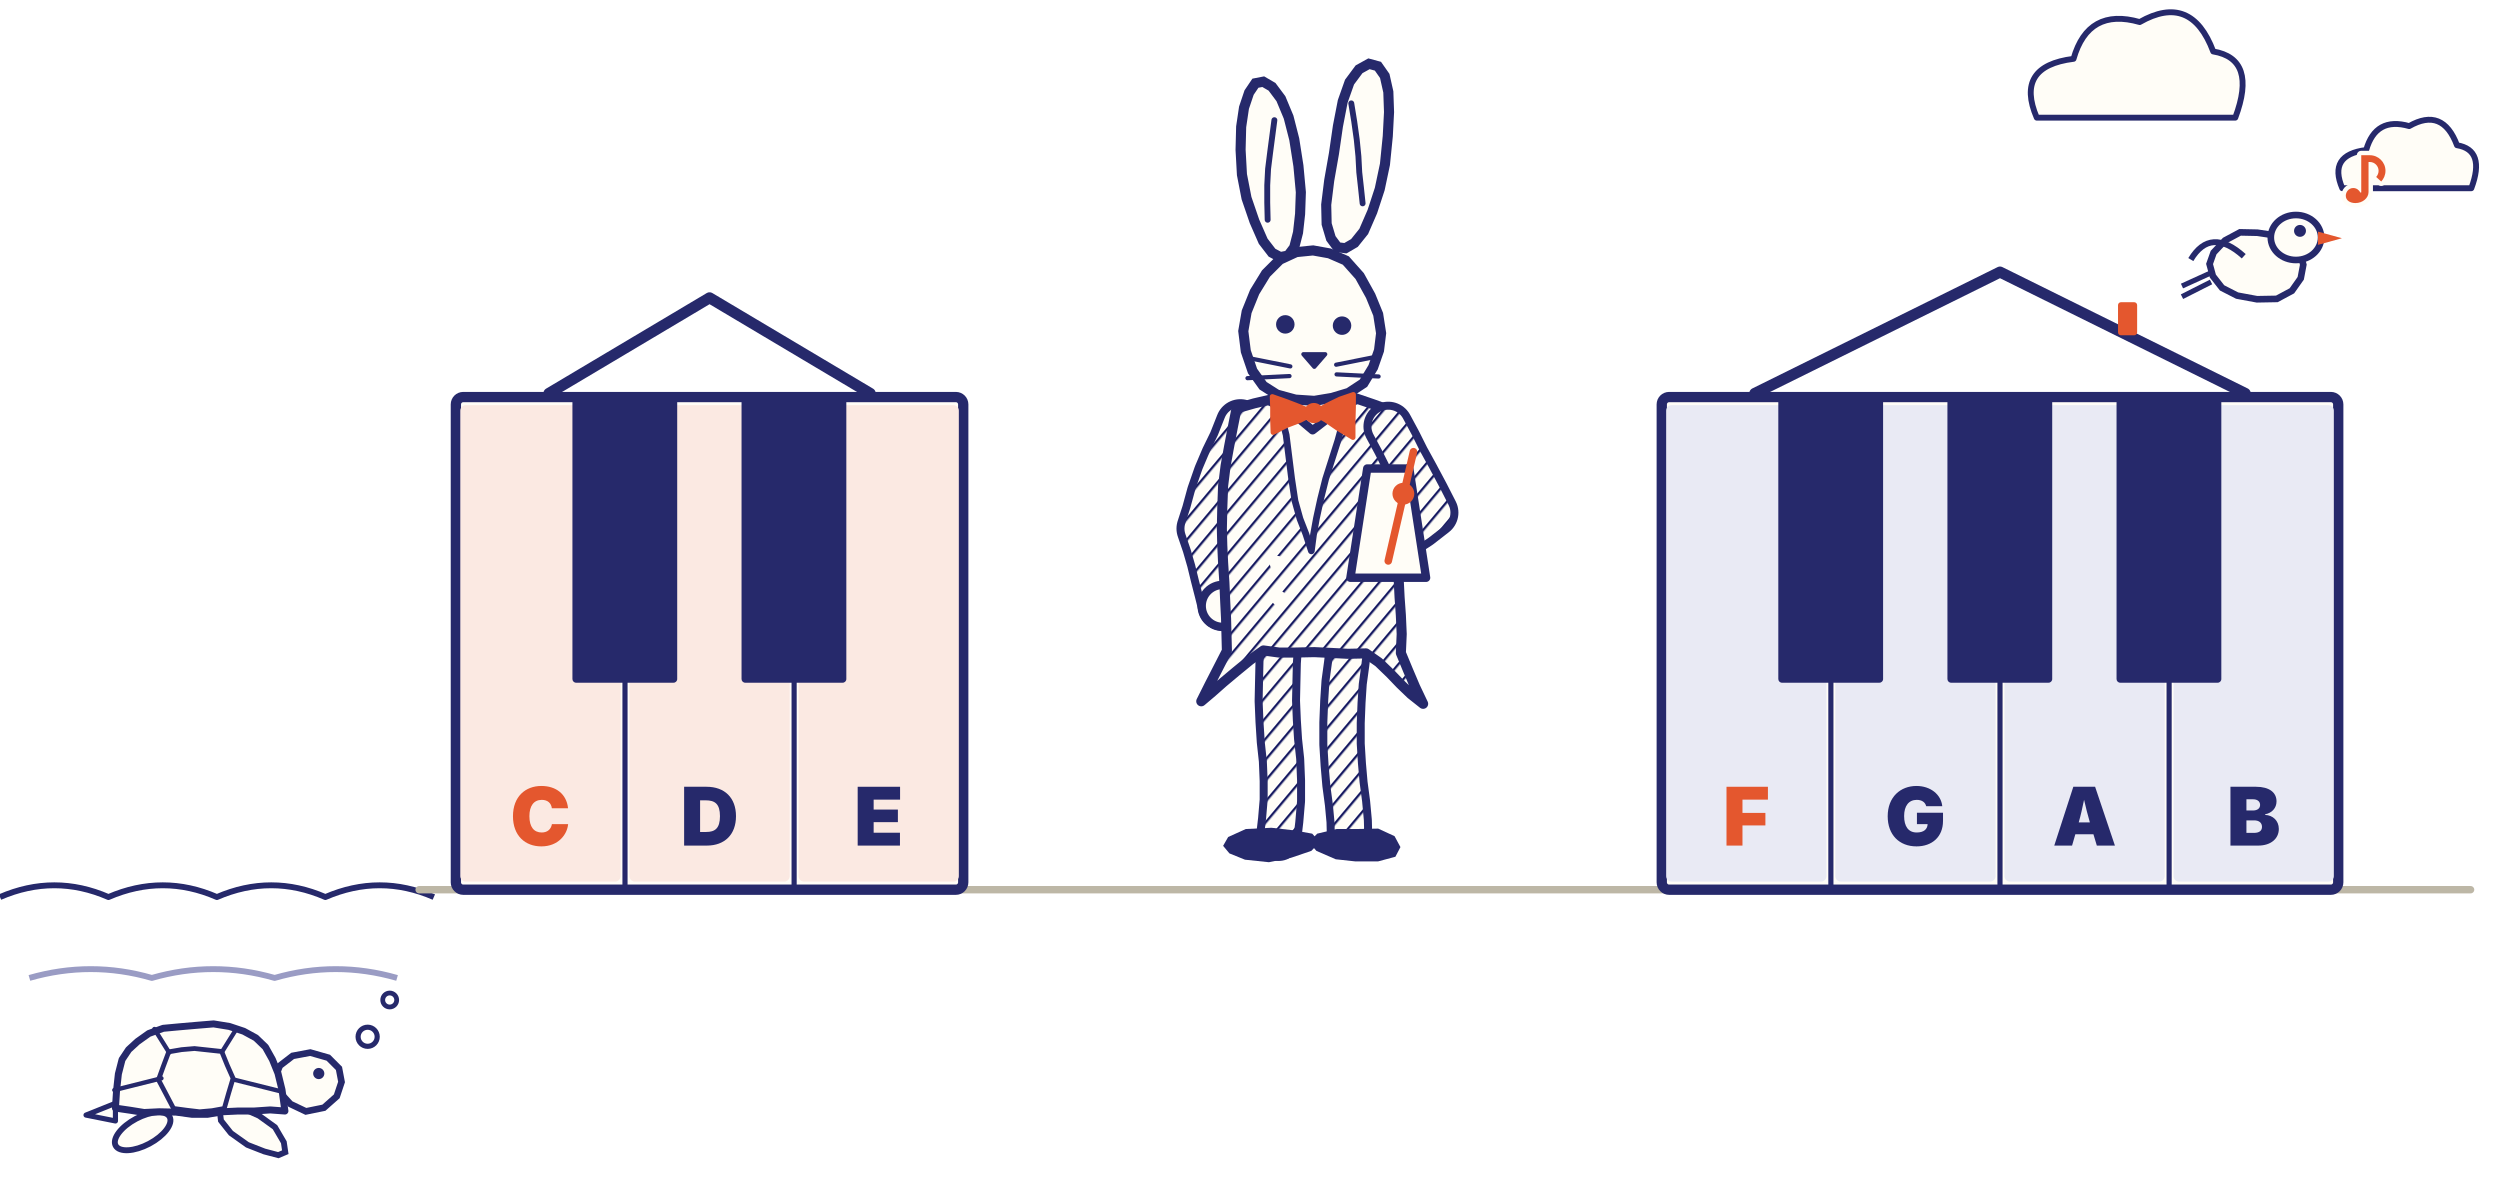
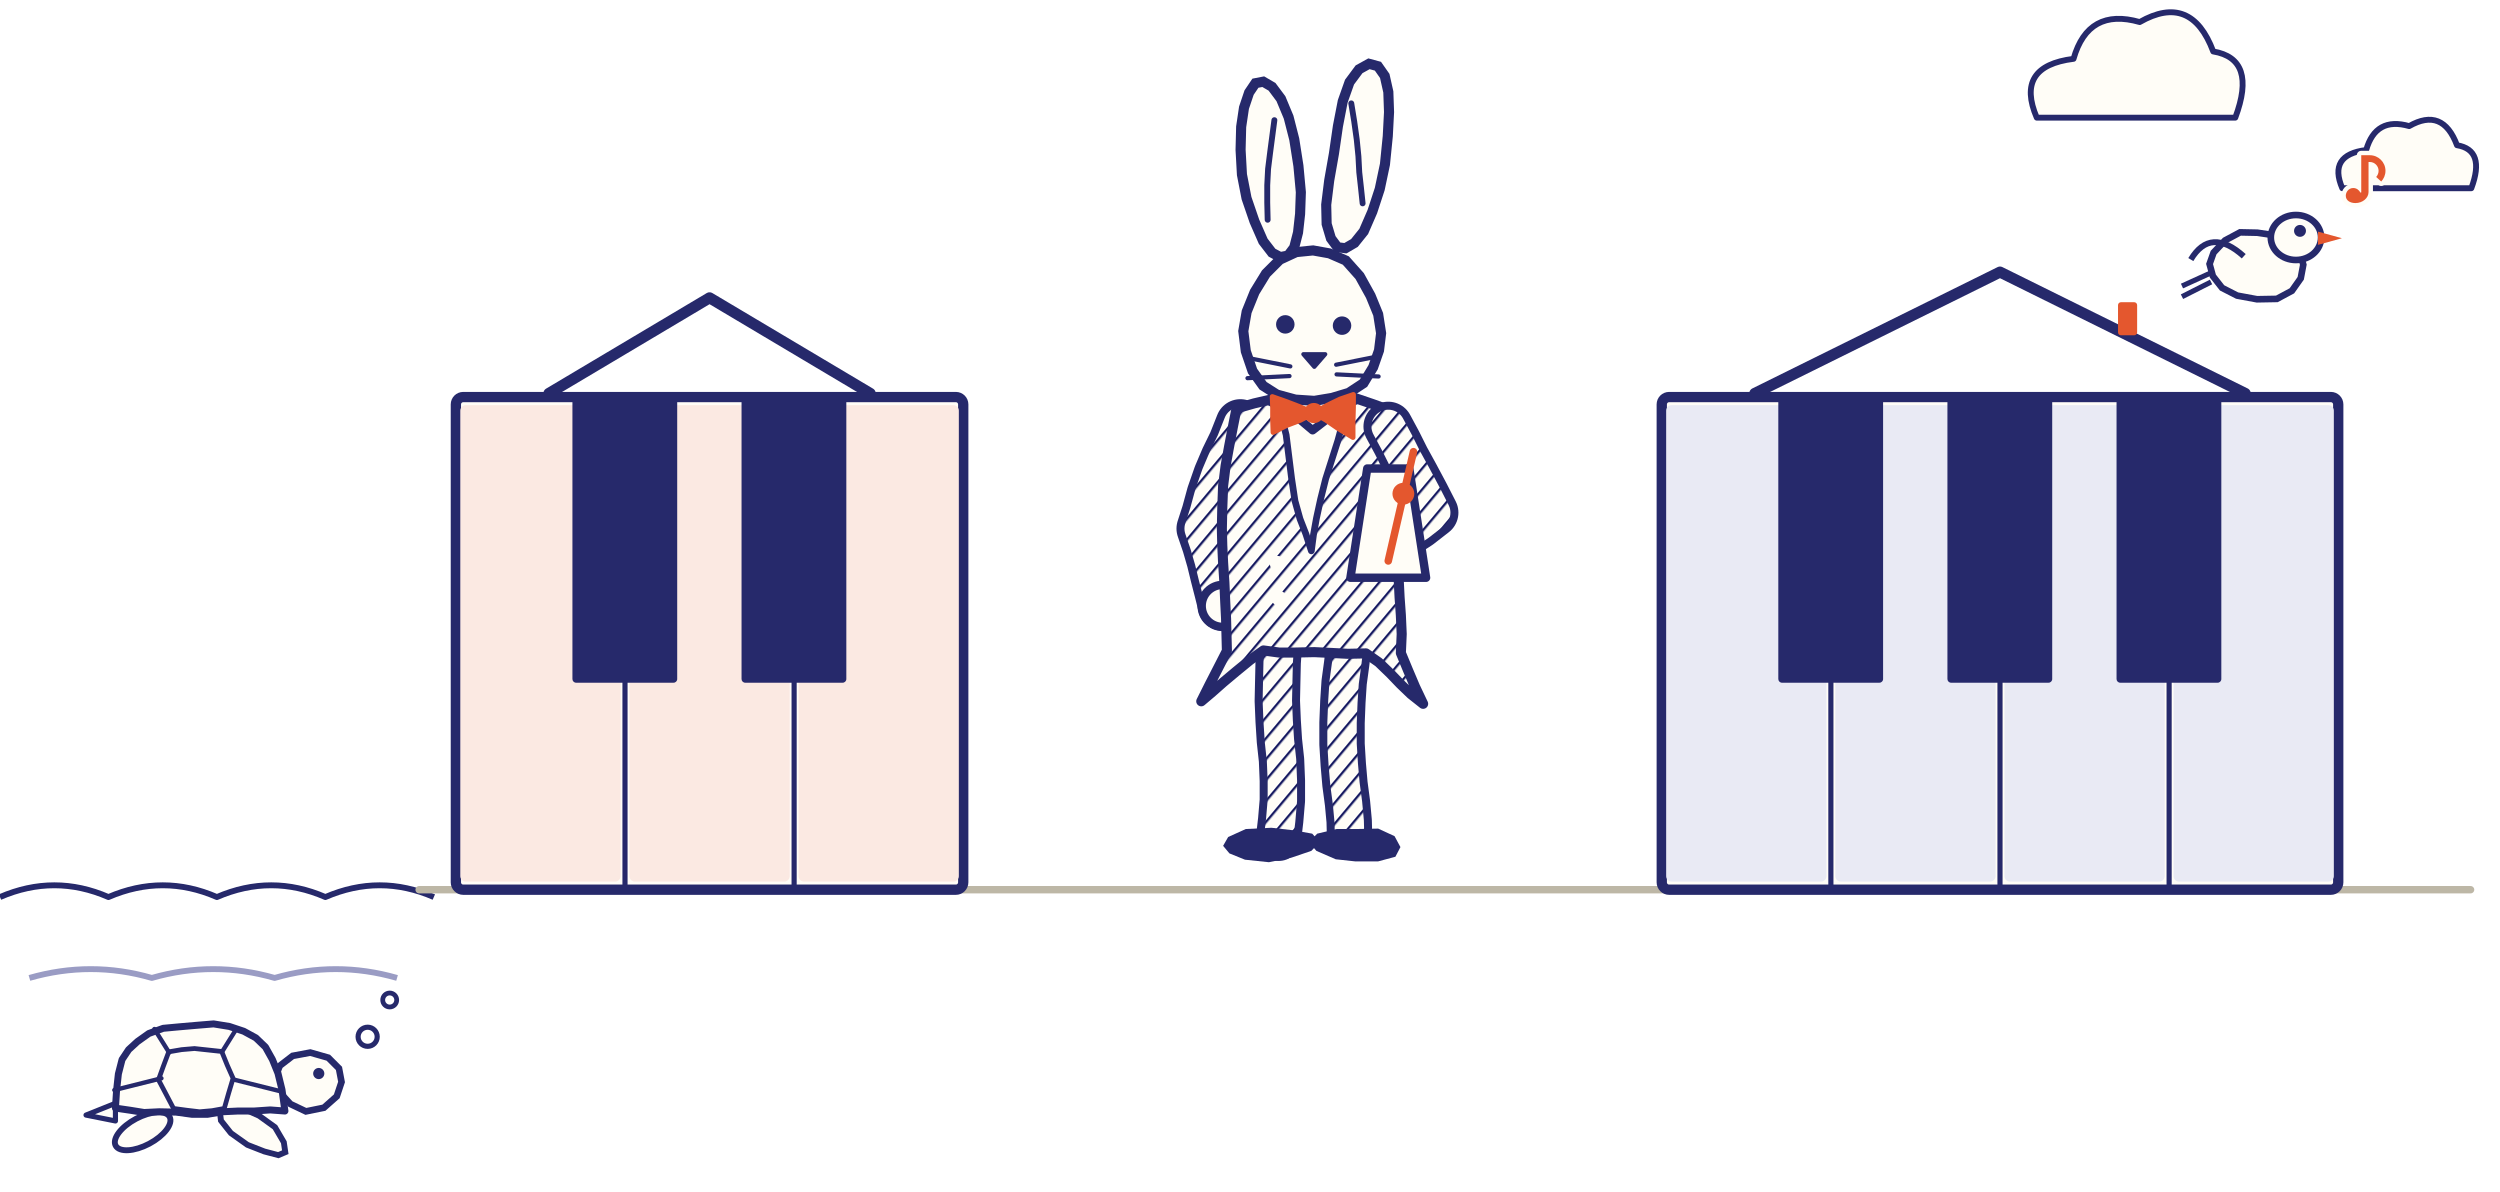
<svg xmlns="http://www.w3.org/2000/svg" viewBox="0 20 680 324" width="1360" height="648">
  <defs>
    <pattern id="penh1" width="3.2" height="3.2" patternUnits="userSpaceOnUse" patternTransform="rotate(40)">
      <rect width="3.2" height="3.2" fill="#fffdf7" />
      <line x1="0" y1="0" x2="0" y2="3.2" stroke="#26296b" stroke-width="1.15" />
    </pattern>
  </defs>
  <path d="M0,264 Q14.8,257.6 29.5,264 Q44.3,257.6 59,264 Q73.8,257.6 88.5,264 Q103.3,257.6 118,264" fill="none" stroke="#26296b" stroke-width="1.6" stroke-linejoin="round" />
  <path d="M8,286 Q24.7,281.2 41.3,286 Q58,281.2 74.7,286 Q91.3,281.2 108,286" fill="none" stroke="#9a9cc4" stroke-width="1.6" stroke-linejoin="round" />
  <g transform="translate(0.8 0.5)">
    <ellipse cx="0" cy="0" rx="8.32" ry="3.84" fill="#fffdf7" stroke="#26296b" stroke-width="1.6" transform="matrix(0.8829 -0.4695 0.4695 0.8829 38 327.2)" />
  </g>
  <path d="M59.8 322.3L60.1 324.8L62.8 328.2L67.3 331.4L71.9 333.2L75.7 334.2L77.6 333.4L77.2 330.7L74.8 326.6L70.5 323.5L65.6 321.3L61.7 320.8Z" fill="#fffdf7" stroke="#26296b" stroke-width="1.6" />
  <g transform="translate(1.4 -0.7)">
    <path d="M30,320.8 L22,324 L30,325.6 Z" fill="#fffdf7" stroke="#26296b" stroke-width="1.4" stroke-linejoin="round" />
  </g>
  <path d="M74.7 313.5L76 317L79 320.3L83.2 322.3L88.1 321.3L91.6 318.2L92.9 314.3L92.2 310.6L89.3 307.7L84.4 306.3L79.6 307.2L76.1 309.9Z" fill="#fffdf7" stroke="#26296b" stroke-width="1.8" />
  <g transform="translate(-0.3 -0.5)">
    <ellipse cx="87" cy="312.5" rx="1.52" ry="1.52" fill="#26296b" />
  </g>
  <path d="M31.4 321.4L31.7 316.7L32.2 312.1L33.2 308.2L35 305.5L37.4 303.3L40.5 301.1L44.4 299.7L48.7 299.3L53.3 298.9L58.1 298.5L62.4 299.2L66.3 300.5L69.6 302.3L72.2 304.8L74.1 308.2L75.6 311.9L76.7 316.4L77.5 322.2L73.5 321.9L69.1 322.2L64.7 322.2L60.5 322.4L56.4 323.1L52.3 323.1L47.9 322.5L43.3 322.4L39.2 322.6L35.5 322Z" fill="#fffdf7" stroke="#26296b" stroke-width="1.9" stroke-linejoin="round" />
  <path d="M45.9 306.1L49.4 305.5L52.9 305.2L56.6 305.6L60.3 306L61.8 309.7L63.4 313.3L62.2 317.3L61 321.5L57.7 322.1L54.3 322.4L50.9 322L47.2 321.5L45 317.3L43.1 313.7L44.4 310.1Z" fill="none" stroke="#26296b" stroke-width="1.3" stroke-linejoin="round" />
  <g transform="translate(0.3 -1.1)">
    <line x1="43.6" y1="314.4" x2="30.8" y2="317.6" fill="none" stroke="#26296b" stroke-width="1.2" stroke-linecap="round" />
  </g>
  <g transform="translate(-1 -0.8)">
    <line x1="64.4" y1="314.4" x2="77.2" y2="317.6" fill="none" stroke="#26296b" stroke-width="1.2" stroke-linecap="round" />
  </g>
  <g transform="translate(-0.8 -0.1)">
    <line x1="46.8" y1="306.4" x2="42.8" y2="300" fill="none" stroke="#26296b" stroke-width="1.2" stroke-linecap="round" />
  </g>
  <g transform="translate(-0.8 -0.3)">
    <line x1="61.2" y1="306.4" x2="65.2" y2="300" fill="none" stroke="#26296b" stroke-width="1.2" stroke-linecap="round" />
  </g>
  <ellipse cx="100" cy="302" rx="2.6" ry="2.6" fill="none" stroke="#26296b" stroke-width="1.4" />
  <ellipse cx="106" cy="292" rx="1.9" ry="1.9" fill="none" stroke="#26296b" stroke-width="1.3" />
  <line x1="114" y1="262" x2="672" y2="262" fill="none" stroke="#bdb7a6" stroke-width="2" stroke-linecap="round" />
  <rect x="124" y="128" width="138" height="134" rx="2" fill="#fffdf7" stroke="#26296b" stroke-width="2.8" />
  <rect x="125.2" y="130.2" width="43.6" height="129.6" rx="1.5" fill="#fbe9e2" />
  <rect x="171.2" y="130.2" width="43.6" height="129.6" rx="1.5" fill="#fbe9e2" />
  <rect x="217.2" y="130.2" width="43.6" height="129.6" rx="1.5" fill="#fbe9e2" />
  <line x1="170" y1="128" x2="170" y2="262" fill="none" stroke="#26296b" stroke-width="1.4" stroke-linecap="round" />
  <line x1="216" y1="128" x2="216" y2="262" fill="none" stroke="#26296b" stroke-width="1.4" stroke-linecap="round" />
  <rect x="155.7" y="128" width="28.5" height="77.7" rx="1" fill="#26296b" />
  <rect x="201.7" y="128" width="28.5" height="77.7" rx="1" fill="#26296b" />
-   <text x="147" y="250" text-anchor="middle" font-size="22" font-weight="900" fill="#e4572e" font-family="Inter,sans-serif">C</text>
-   <text x="193" y="250" text-anchor="middle" font-size="22" font-weight="900" fill="#26296b" font-family="Inter,sans-serif">D</text>
-   <text x="239" y="250" text-anchor="middle" font-size="22" font-weight="900" fill="#26296b" font-family="Inter,sans-serif">E</text>
  <polyline points="149.3,127 193,101 236.7,127" fill="none" stroke="#26296b" stroke-width="3" stroke-linecap="round" stroke-linejoin="round" />
  <rect x="452" y="128" width="184" height="134" rx="2" fill="#fffdf7" stroke="#26296b" stroke-width="2.8" />
  <rect x="453.2" y="130.2" width="43.6" height="129.6" rx="1.5" fill="#e9eaf4" />
  <rect x="499.2" y="130.2" width="43.6" height="129.6" rx="1.5" fill="#e9eaf4" />
  <rect x="545.2" y="130.2" width="43.6" height="129.6" rx="1.5" fill="#e9eaf4" />
  <rect x="591.2" y="130.2" width="43.6" height="129.6" rx="1.5" fill="#e9eaf4" />
  <line x1="498" y1="128" x2="498" y2="262" fill="none" stroke="#26296b" stroke-width="1.4" stroke-linecap="round" />
  <line x1="544" y1="128" x2="544" y2="262" fill="none" stroke="#26296b" stroke-width="1.4" stroke-linecap="round" />
  <line x1="590" y1="128" x2="590" y2="262" fill="none" stroke="#26296b" stroke-width="1.4" stroke-linecap="round" />
  <rect x="483.7" y="128" width="28.5" height="77.7" rx="1" fill="#26296b" />
  <rect x="529.7" y="128" width="28.5" height="77.7" rx="1" fill="#26296b" />
  <rect x="575.7" y="128" width="28.5" height="77.7" rx="1" fill="#26296b" />
-   <text x="475" y="250" text-anchor="middle" font-size="22" font-weight="900" fill="#e4572e" font-family="Inter,sans-serif">F</text>
-   <text x="521" y="250" text-anchor="middle" font-size="22" font-weight="900" fill="#26296b" font-family="Inter,sans-serif">G</text>
-   <text x="567" y="250" text-anchor="middle" font-size="22" font-weight="900" fill="#26296b" font-family="Inter,sans-serif">A</text>
-   <text x="613" y="250" text-anchor="middle" font-size="22" font-weight="900" fill="#26296b" font-family="Inter,sans-serif">B</text>
  <polyline points="477.3,127 544,94 610.7,127" fill="none" stroke="#26296b" stroke-width="3" stroke-linecap="round" stroke-linejoin="round" />
  <rect x="576.1" y="102.2" width="5.2" height="9" rx="0.8" fill="#e4572e" />
  <path d="M554,52 Q548,38 564,36 Q568,22 582,26 Q596,18 602,34 Q614,36 608,52 Z" fill="#fffdf7" stroke="#26296b" stroke-width="1.6" stroke-linejoin="round" />
  <path d="M637.1,71.2 Q633.2,62.1 643.6,60.8 Q646.2,51.7 655.3,54.3 Q664.4,49.1 668.3,59.5 Q676.1,60.8 672.2,71.2 Z" fill="#fffdf7" stroke="#26296b" stroke-width="1.6" stroke-linejoin="round" />
  <path d="M601 91.8L601.9 95.1L604.4 98.3L608.5 100.4L613.9 101.4L619.3 101.3L623.4 99.1L625.8 95.7L626.5 92L625.5 88.2L622.7 85.1L618.7 84L614 83.3L609.3 83.2L605.2 85.4L602.1 88.7Z" fill="#fffdf7" stroke="#26296b" stroke-width="1.8" />
  <g transform="translate(-0.3 -0.2)">
    <ellipse cx="624.8" cy="84.8" rx="6.84" ry="6.12" fill="#fffdf7" stroke="#26296b" stroke-width="1.8" />
  </g>
  <g transform="translate(-0.4 -0.7)">
    <path d="M630.9,83.7 L637.4,85.5 L630.9,87.3 Z" fill="#e4572e" stroke-linejoin="round" />
  </g>
  <g transform="translate(-0.3 -0.2)">
    <ellipse cx="625.9" cy="83" rx="1.62" ry="1.62" fill="#26296b" />
  </g>
  <g transform="translate(-0.1 0.4)">
    <path d="M610.4,89.3 Q601.4,81.2 596,90.2" fill="none" stroke="#26296b" stroke-width="1.6" stroke-linejoin="round" />
  </g>
  <g transform="translate(-0.7 -0.3)">
    <path d="M602.1,94.5 L594.2,98.1 M602.1,97 L594.2,101" fill="none" stroke="#26296b" stroke-width="1.4" stroke-linejoin="round" />
  </g>
  <text x="637.4" y="74" text-anchor="start" font-size="16.2" font-weight="800" fill="#e4572e" font-family="Inter,sans-serif" stroke="#fffdf7" stroke-width="2.4" stroke-linejoin="round" paint-order="stroke">♪</text>
  <g transform="translate(265.6 24) scale(1.1429)">
    <defs>
      <pattern id="hprabbit20" width="3.2" height="3.2" patternUnits="userSpaceOnUse" patternTransform="rotate(40)">
        <rect width="3.2" height="3.2" fill="#fffdf7" />
        <line x1="0" y1="0" x2="0" y2="3.2" stroke="#26296b" stroke-width="1.15" />
      </pattern>
    </defs>
    <path d="M72.1 149.8l-.3 4.4-.1 4.4-.1 4.7 .2 4.8 .3 4.7 .5 4.6 .2 4.9 0 4.7-.4 4.7-.5 4.3" fill="none" stroke="#26296b" stroke-width="10.8" stroke-linecap="round" stroke-linejoin="round" />
    <path d="M72.1 149.8l-.3 4.4-.1 4.4-.1 4.7 .2 4.8 .3 4.7 .5 4.6 .2 4.9 0 4.7-.4 4.7-.5 4.3" fill="none" stroke="url(#hprabbit20)" stroke-width="7.0" stroke-linecap="round" stroke-linejoin="round" />
    <path d="M88.6 150.3l-.5 4.2-.6 4.4-.3 4.6-.2 5 0 5.1 .3 4.9 .4 4.6 .6 4.5 .4 4.3 .1 3.9" fill="none" stroke="#26296b" stroke-width="10.8" stroke-linecap="round" stroke-linejoin="round" />
    <path d="M88.6 150.3l-.5 4.2-.6 4.4-.3 4.6-.2 5 0 5.1 .3 4.9 .4 4.6 .6 4.5 .4 4.3 .1 3.9" fill="none" stroke="url(#hprabbit20)" stroke-width="7.0" stroke-linecap="round" stroke-linejoin="round" />
    <path d="M58.7 197.8l1.5 1.8 3.7 1.5 5.7.6 5.4-1.1 4.7-1.6 2-2.1-1.8-2-4.5-.8-5.2-.6-6.1.3-4.2 1.9z" fill="#26296b" stroke="#26296b" stroke-width="0" />
    <path d="M79.1 196.9l1.8 2.1 4.6 2 4.6.5 5.5 0 4.1-1.1 1.2-2.3-1.4-2.6-3.9-1.8-5.2.1-4.7 0-4.6 1.1z" fill="#26296b" stroke="#26296b" stroke-width="0" />
    <path d="M62.8 97.4l-1.7 4.3-1.9 3.9-1.7 4-1.6 4.6-1.2 4.4-1.2 3.7 1.3 3.8 1.1 3.8 .9 3.7 .9 3.5 .9 3.6" fill="none" stroke="#26296b" stroke-width="11.8" stroke-linecap="round" stroke-linejoin="round" />
    <path d="M62.8 97.4l-1.7 4.3-1.9 3.9-1.7 4-1.6 4.6-1.2 4.4-1.2 3.7 1.3 3.8 1.1 3.8 .9 3.7 .9 3.5 .9 3.6" fill="none" stroke="url(#hprabbit20)" stroke-width="8.0" stroke-linecap="round" stroke-linejoin="round" />
    <g transform="translate(0.6 0.7)">
      <circle cx="58" cy="140" r="5" fill="#fffdf7" stroke="#26296b" stroke-width="2" />
    </g>
    <path d="M61.9 93.7l-.9 4.5-.9 4.7-.8 4.4-.6 4.8-.2 5.3-.1 4.9 .1 4 .2 4.2 .3 4.6 .2 4.6 .2 4 .1 3.8 .1 3.9-2.2 4.3-2 3.9-1.9 3.8 2.6-2.2 2.6-2.3 3.1-2.6 3.3-2.7 3.2-2.3 3.7.5 3.9 0 4.5-.1 4.2.2 3.8.2 4.3-.1 3 2.1 2.8 2.7 2.4 2.5 2.5 2.4 2.9 2.3-1.9-4-1.7-4-1.7-4.1 .2-4.5-.2-4.5-.3-4.2-.2-4 0-4.1 .2-4.2 .2-4.5 .1-4.6 0-4.9-.1-4.8-.4-4.6-.8-4.4-1.2-4.4-4.1-1.5-4.7-1.6-4.7-.9-4.5-.1-5 .4-5.1 1-4.3 1z" fill="url(#hprabbit20)" stroke="#26296b" stroke-width="2.4" stroke-linejoin="round" stroke-linecap="round" />
    <path d="M71.5 92.5l1.2 3.6 1 3.9 .6 4.8 .7 5.6 .8 5.3 1.2 4.3 1.4 3.6 1.3 4 .5-3.8 .7-3.9 1-4.6 1.2-4.8 1.4-4.4 1.5-4.7 1.4-5.1 1.2-4.3-4.2-.3-4 .2-4.3.3z" fill="#fffdf7" stroke="#26296b" stroke-width="1.6" stroke-linejoin="round" stroke-linecap="round" />
    <g transform="translate(0.6 0.6)">
      <circle cx="71" cy="130" r="1.8" fill="#fffdf7" />
    </g>
    <g transform="translate(1 -1.1)">
      <circle cx="71" cy="140" r="1.8" fill="#fffdf7" />
    </g>
    <path d="M63.1 37.1l.3 5.7 1.1 5.7 1.4 5 1.7 3 1.8 1.3 1.9-.1 1.7-1.7 1.4-3.4 1.1-4.3 .9-5.1 .3-6.3-.1-6.4-.6-5.4-1.2-4.6-1.7-3.1-1.9-1.5-1.9.1-1.8 2-1.7 3.4-1.3 4.4-.9 5.4z" fill="#fffdf7" stroke="#26296b" stroke-width="2.4" transform="rotate(-8 70 37)" />
    <path d="M85 34.1l0 6.5 .3 5.8 .9 4.5 1.6 3.2 1.9 1.8 1.9-.1 1.9-1.6 1.7-3.1 1.2-5 .8-5.6 .2-6-.5-6.7-.7-5.7-1-4.7-1.5-3.6-2-2-2.2-.2-2.1 1.7-1.7 3.4-.8 4.8-.1 6z" fill="#fffdf7" stroke="#26296b" stroke-width="2.4" transform="rotate(10 91 34)" />
    <path d="M70.9 25.1l-.5 3.8-.5 3.8-.5 4-.2 3.9 0 4.1 .1 4.1" stroke="#26296b" stroke-width="1.4" stroke-linecap="round" fill="none" />
    <path d="M89.2 21.1l.7 4.3 .6 4.3 .4 4 .2 3.8 .4 3.6 .4 3.8" stroke="#26296b" stroke-width="1.4" stroke-linecap="round" fill="none" />
    <path d="M63.5 75.3l.6 4.8 1.6 4.7 2.5 3.5 3.3 2.1 4.4 1.2 4.5.3 4.2-.7 4-1.2 3.5-2.3 2.3-3.8 1.4-4 .5-4.1-.7-4.5-1.8-4.4-2.6-4.7-3.3-3.7-3.9-1.7-3.9-.7-4 .4-3.9 1.8-3.3 3.3-2.7 4.4-1.9 4.7z" fill="#fffdf7" stroke="#26296b" stroke-width="2.4" />
    <g transform="translate(0.5 0.7)">
      <circle cx="73" cy="73" r="2.2" fill="#26296b" />
    </g>
    <g transform="translate(0 1)">
      <circle cx="87" cy="73" r="2.2" fill="#26296b" />
    </g>
    <g transform="translate(0.4 0.8)">
      <path d="M77.4,80 L82.6,80 L80,83 Z" fill="#26296b" stroke="#26296b" stroke-width="1" stroke-linejoin="round" stroke-linecap="round" />
    </g>
    <g transform="translate(-0.3 0.7)">
      <line x1="75.0" y1="83.0" x2="65.0" y2="81.0" stroke="#26296b" stroke-width="1" stroke-linecap="round" />
    </g>
    <g transform="translate(-0.5 0.5)">
      <line x1="75.0" y1="85.5" x2="65.0" y2="86.0" stroke="#26296b" stroke-width="1" stroke-linecap="round" />
    </g>
    <g transform="translate(0.6 0.3)">
      <line x1="85.0" y1="83.0" x2="95.0" y2="81.0" stroke="#26296b" stroke-width="1" stroke-linecap="round" />
    </g>
    <g transform="translate(0.7 0.1)">
      <line x1="85.0" y1="85.5" x2="95.0" y2="86.0" stroke="#26296b" stroke-width="1" stroke-linecap="round" />
    </g>
    <path d="M69.4 91.8l3.6 2 3.8 2.4 3.2 2.7 3.5-2.7 3.6-2.8 3.7-1.9" fill="none" stroke="#26296b" stroke-width="2" stroke-linejoin="round" stroke-linecap="round" />
    <path d="M70.4 90.9l3.4 1.2 3.4 1.3 3.1 1.4-3.2 1.7-3.4 1.3-3.1 1.6-.1-3.1 0-2.7zM89.7 90.4l-3.2 1.1-3.1 1.5-3.1 1.8 2.9 1.7 2.9 2 3.5 2.1 0-3.8 .1-3.4z" fill="#e4572e" stroke="#e4572e" stroke-width="1.2" stroke-linejoin="round" />
    <g transform="translate(0.3 -1.2)">
      <circle cx="80" cy="96" r="2.4" fill="#e4572e" />
    </g>
    <path d="M98 98l2.1 3.9 1.9 3.8 2.2 4 2.4 4.5 2.2 4.3-3.6 2.8-3.7 2.4-3.4 2.4-2.9 2.4" fill="none" stroke="#26296b" stroke-width="11.8" stroke-linecap="round" stroke-linejoin="round" />
    <path d="M98 98l2.1 3.9 1.9 3.8 2.2 4 2.4 4.5 2.2 4.3-3.6 2.8-3.7 2.4-3.4 2.4-2.9 2.4" fill="none" stroke="url(#hprabbit20)" stroke-width="8.0" stroke-linecap="round" stroke-linejoin="round" />
    <g transform="translate(-0.8 0.5)">
      <circle cx="96" cy="128" r="5" fill="#fffdf7" stroke="#26296b" stroke-width="2" />
    </g>
    <path d="M89,134 L93,108 L103,108 L107,134 Z" fill="#fffdf7" stroke="#26296b" stroke-width="2" stroke-linejoin="round" stroke-linecap="round" />
    <line x1="98.0" y1="130.0" x2="104.0" y2="104.0" stroke="#e4572e" stroke-width="1.8" stroke-linecap="round" />
    <circle cx="101.6" cy="114" r="2.6" fill="#e4572e" />
  </g>
</svg>
